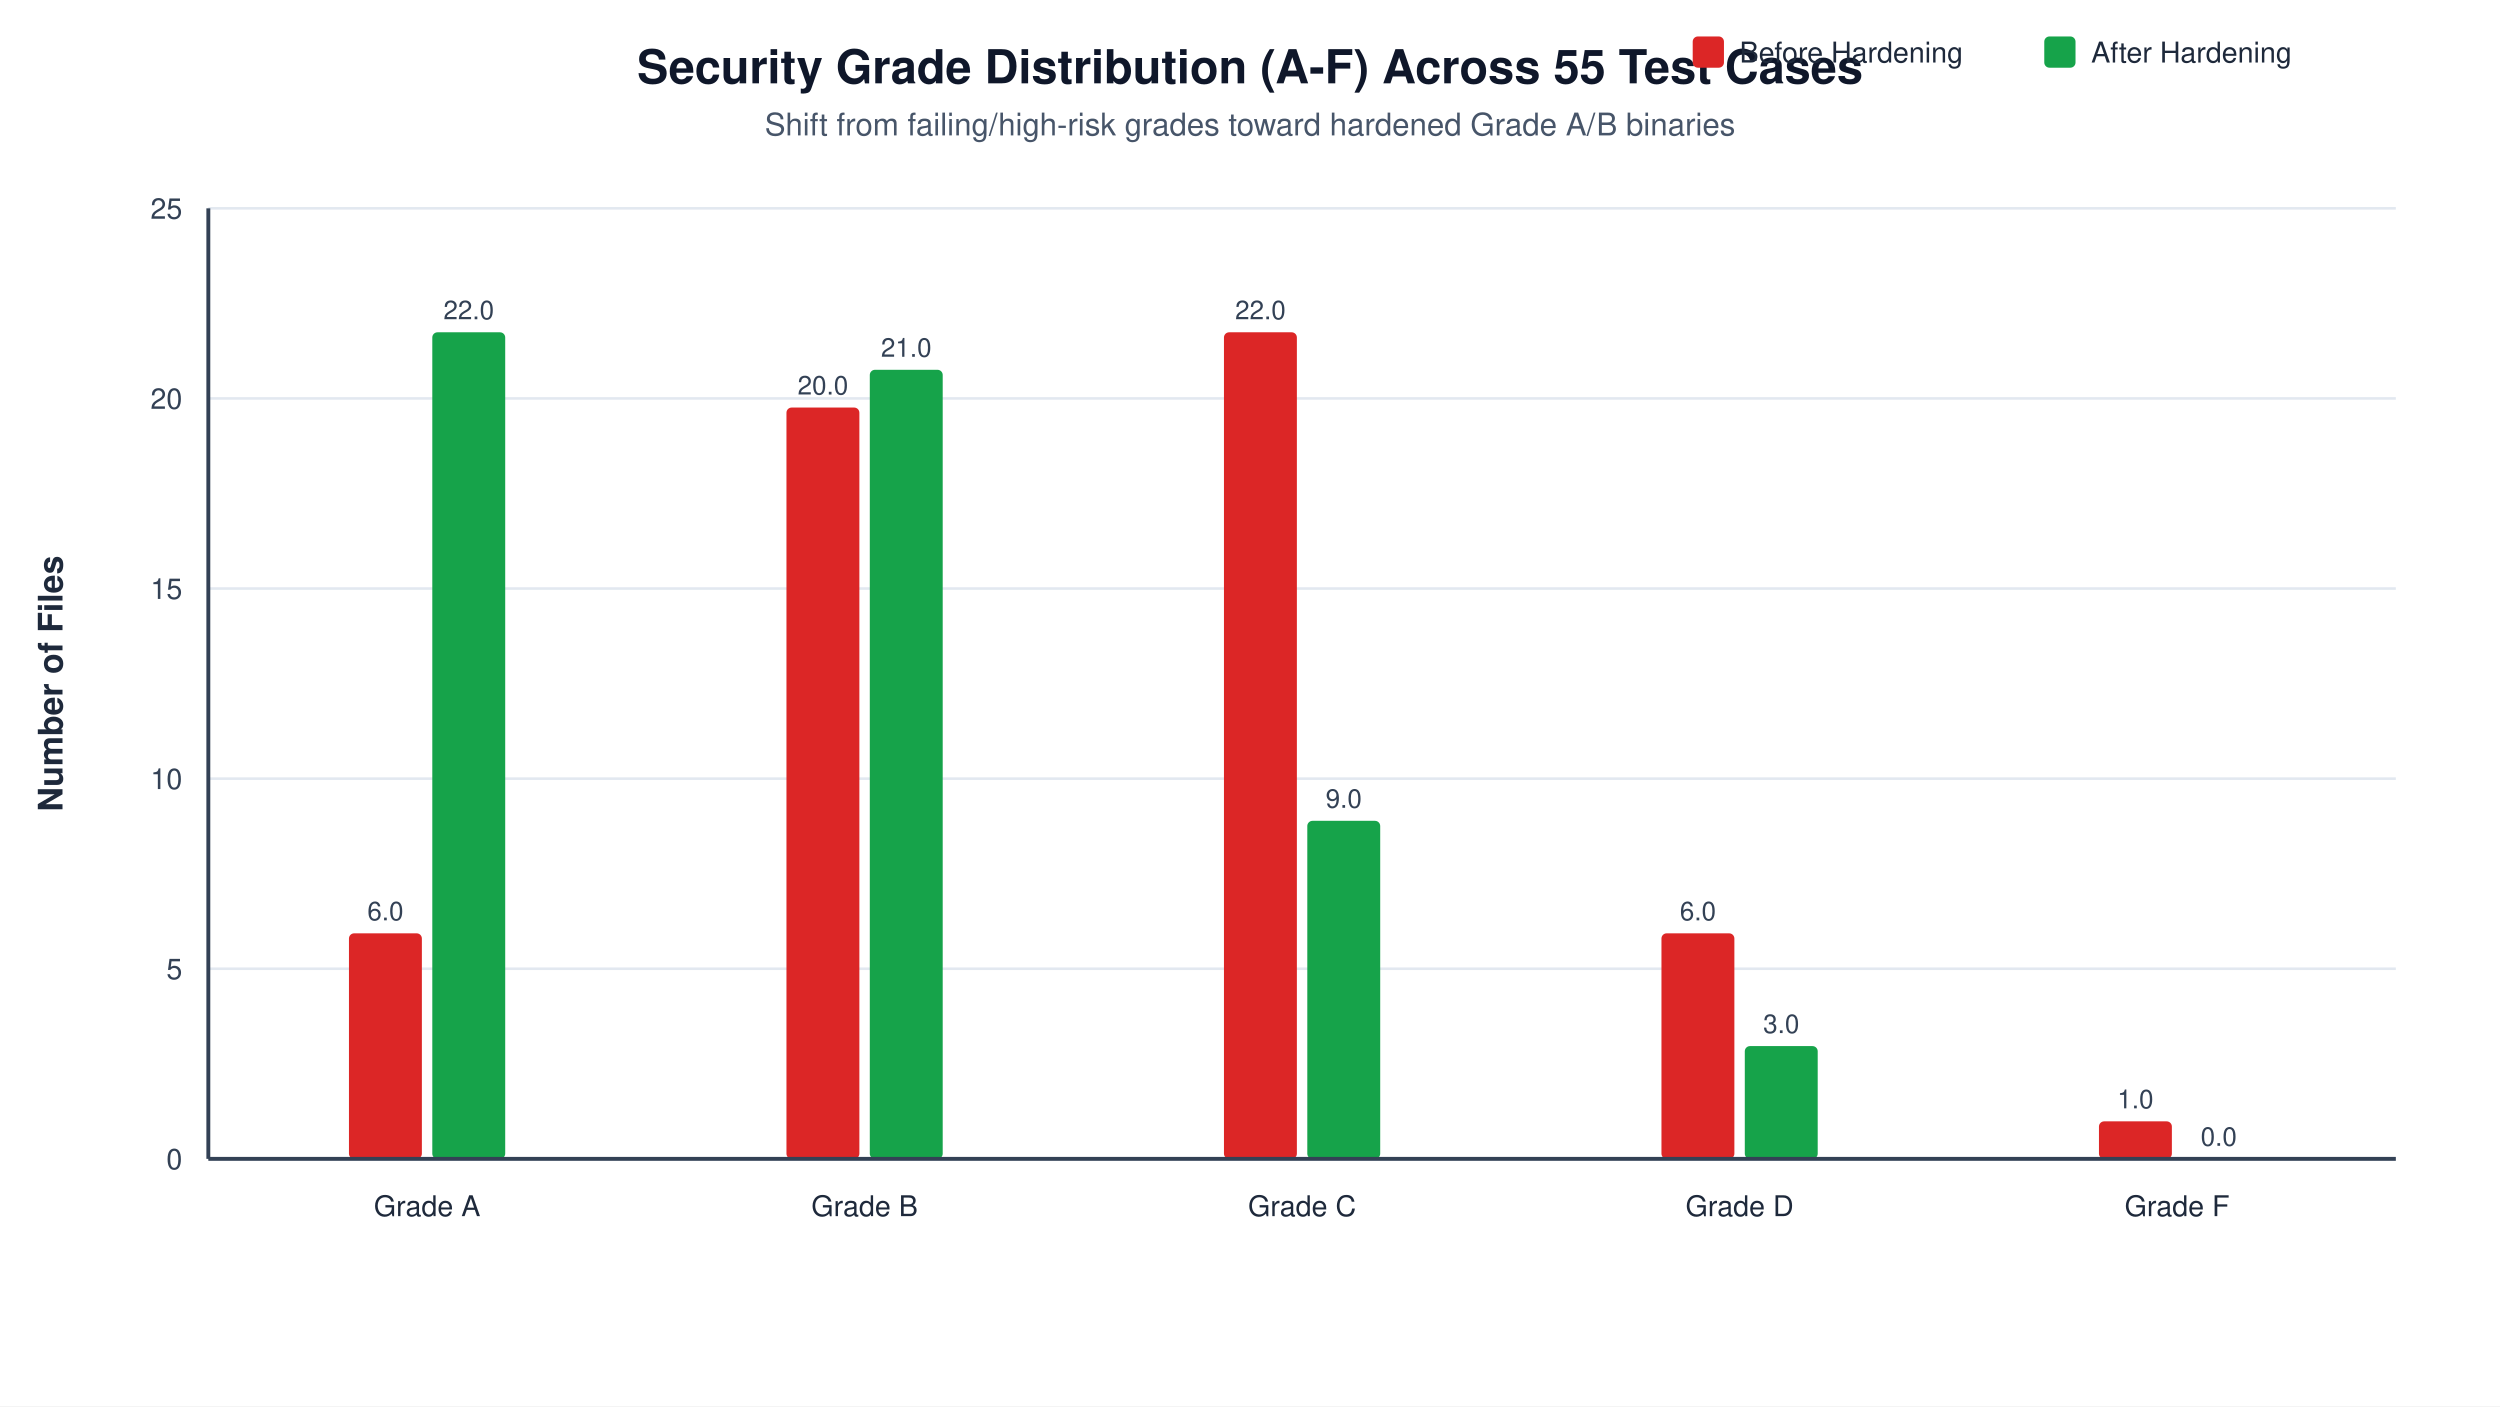
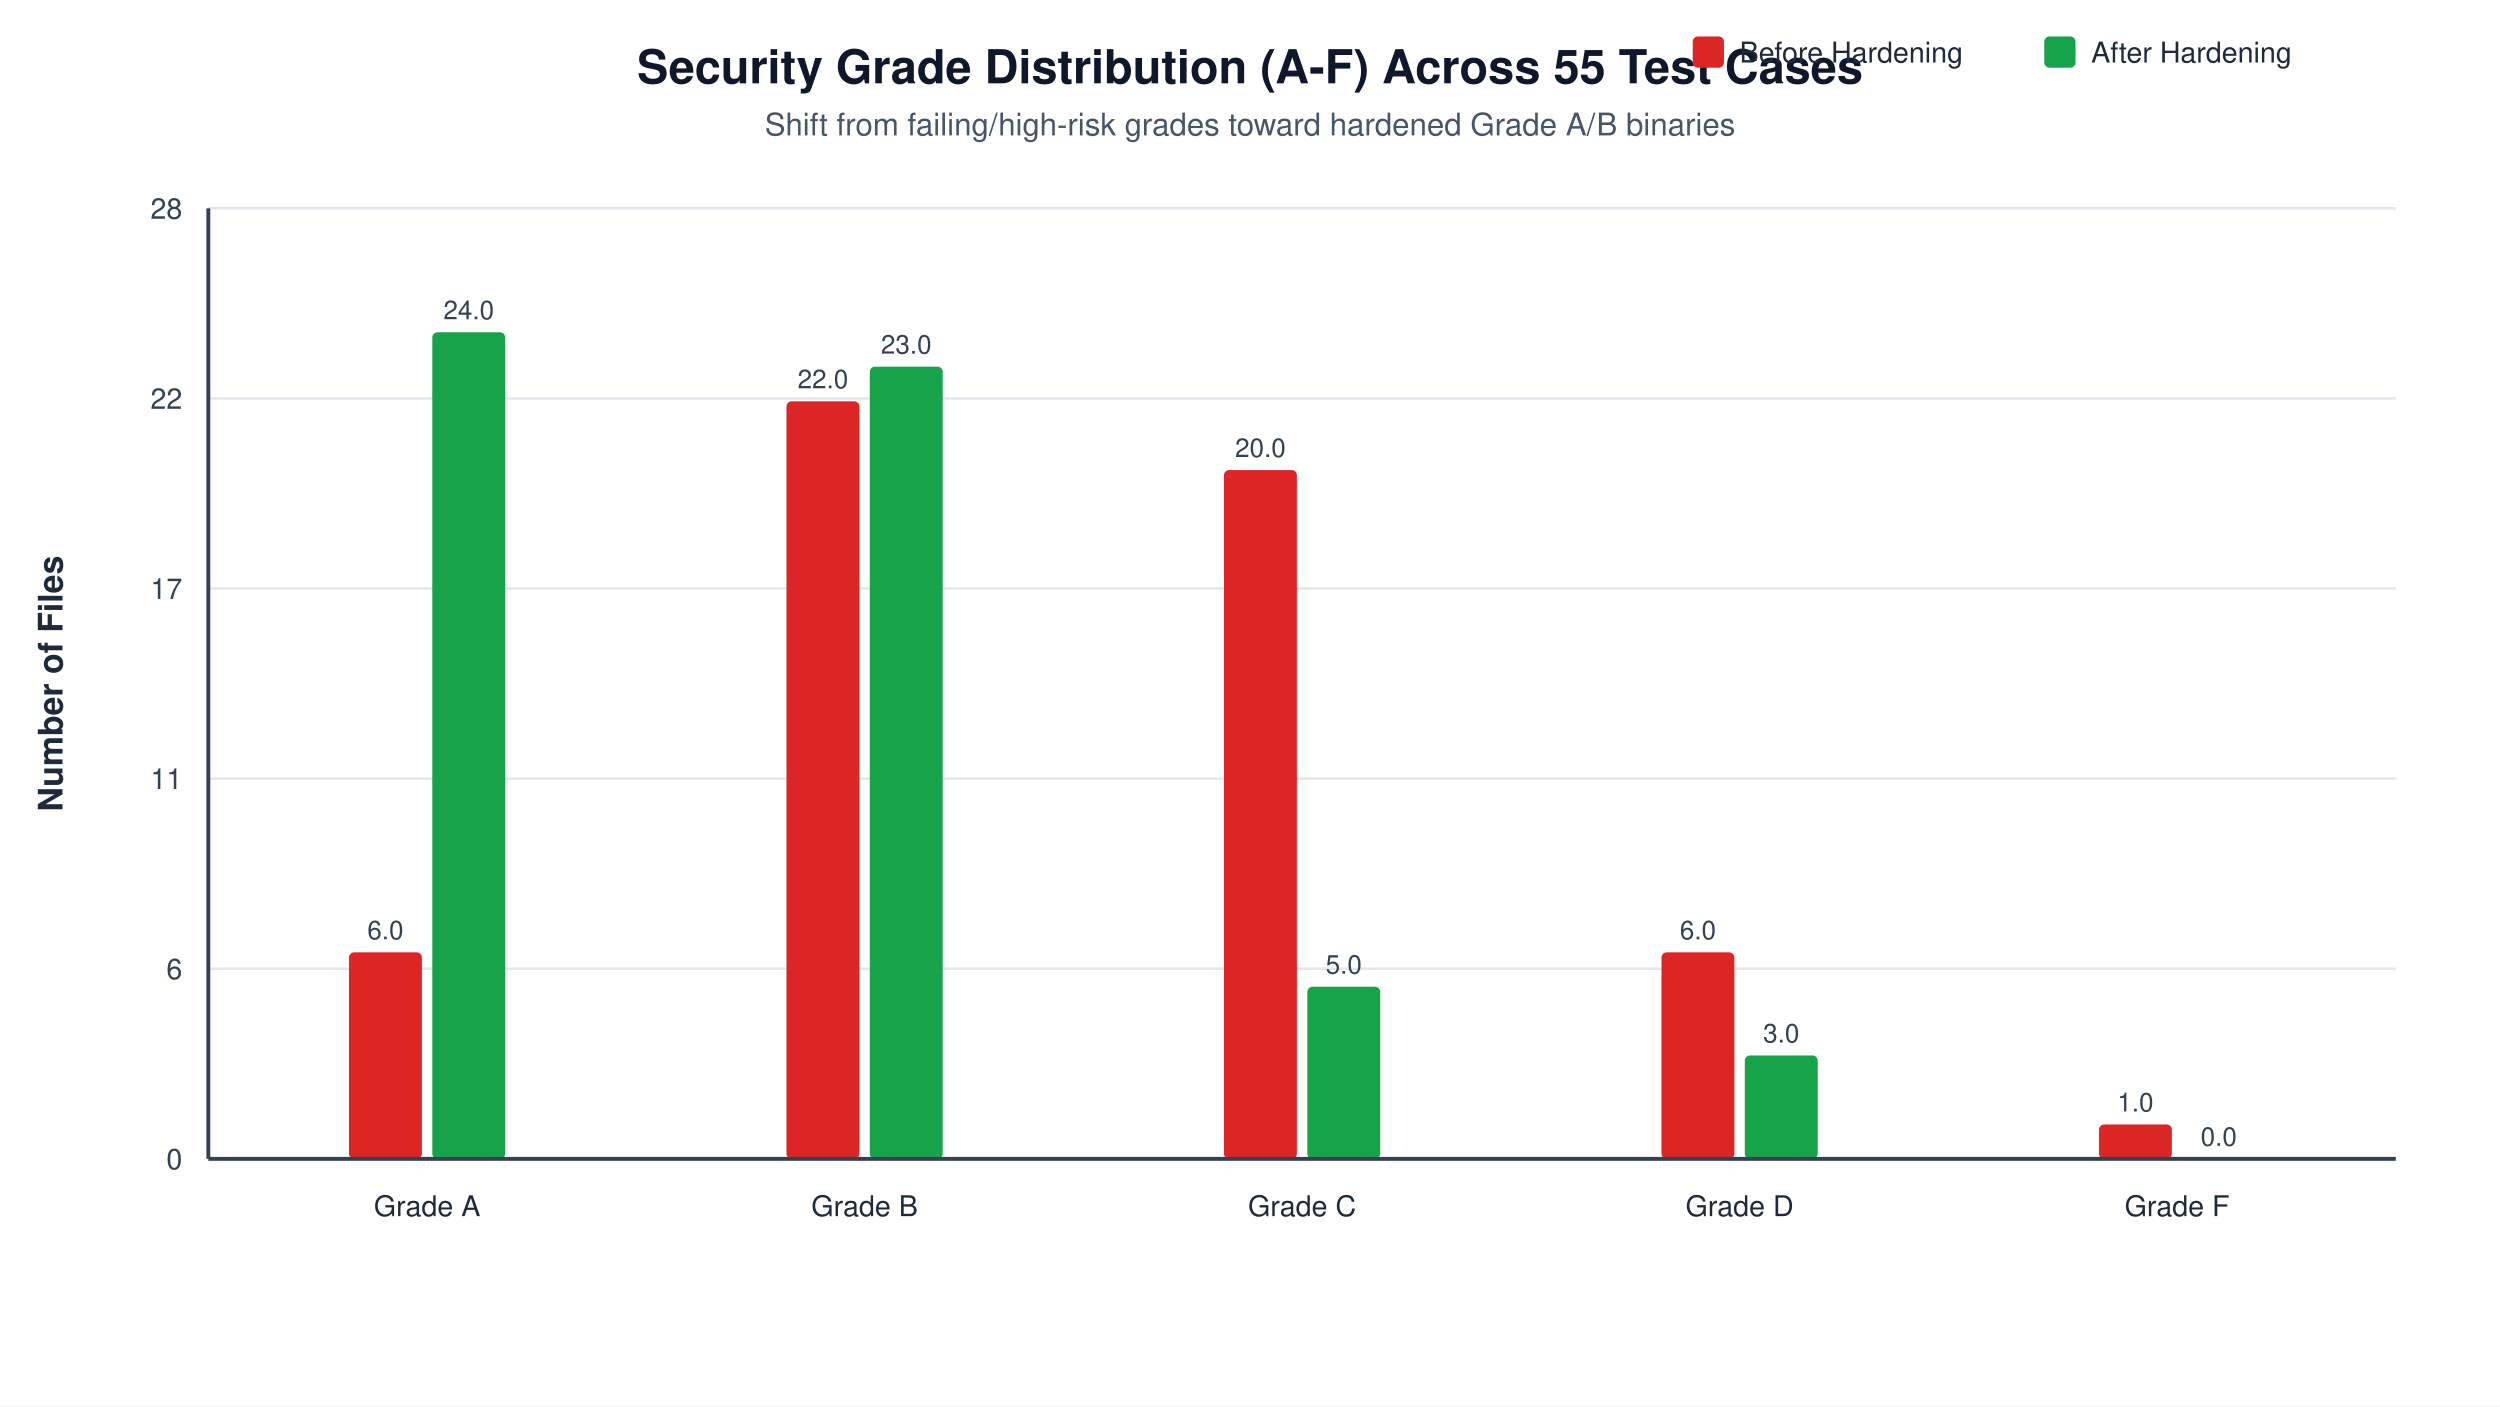
<svg xmlns="http://www.w3.org/2000/svg" width="960" height="540" viewBox="0 0 960 540">
  <rect width="100%" height="100%" fill="#ffffff" />
  <text x="480.0" y="32" text-anchor="middle" font-family="Helvetica,Arial,sans-serif" font-size="18" font-weight="bold" fill="#0f172a">Security Grade Distribution (A-F) Across 55 Test Cases</text>
  <text x="480.0" y="52" text-anchor="middle" font-family="Helvetica,Arial,sans-serif" font-size="12" fill="#475569">Shift from failing/high-risk grades toward hardened Grade A/B binaries</text>
  <rect x="650" y="14" width="12" height="12" fill="#dc2626" rx="2" />
  <text x="668" y="24" font-family="Helvetica,Arial,sans-serif" font-size="11" fill="#1e293b">Before Hardening</text>
  <rect x="785" y="14" width="12" height="12" fill="#16a34a" rx="2" />
  <text x="803" y="24" font-family="Helvetica,Arial,sans-serif" font-size="11" fill="#1e293b">After Hardening</text>
  <line x1="80" y1="445.0" x2="920" y2="445.0" stroke="#e2e8f0" />
  <text x="70" y="449.0" text-anchor="end" font-family="Helvetica,Arial,sans-serif" font-size="11" fill="#334155">0</text>
  <line x1="80" y1="372.0" x2="920" y2="372.0" stroke="#e2e8f0" />
-   <text x="70" y="376.0" text-anchor="end" font-family="Helvetica,Arial,sans-serif" font-size="11" fill="#334155">5</text>
+   <text x="70" y="376.0" text-anchor="end" font-family="Helvetica,Arial,sans-serif" font-size="11" fill="#334155">6</text>
  <line x1="80" y1="299.0" x2="920" y2="299.0" stroke="#e2e8f0" />
-   <text x="70" y="303.0" text-anchor="end" font-family="Helvetica,Arial,sans-serif" font-size="11" fill="#334155">10</text>
+   <text x="70" y="303.0" text-anchor="end" font-family="Helvetica,Arial,sans-serif" font-size="11" fill="#334155">11</text>
  <line x1="80" y1="226.0" x2="920" y2="226.0" stroke="#e2e8f0" />
-   <text x="70" y="230.0" text-anchor="end" font-family="Helvetica,Arial,sans-serif" font-size="11" fill="#334155">15</text>
+   <text x="70" y="230.0" text-anchor="end" font-family="Helvetica,Arial,sans-serif" font-size="11" fill="#334155">17</text>
  <line x1="80" y1="153.0" x2="920" y2="153.0" stroke="#e2e8f0" />
-   <text x="70" y="157.0" text-anchor="end" font-family="Helvetica,Arial,sans-serif" font-size="11" fill="#334155">20</text>
+   <text x="70" y="157.0" text-anchor="end" font-family="Helvetica,Arial,sans-serif" font-size="11" fill="#334155">22</text>
  <line x1="80" y1="80.0" x2="920" y2="80.0" stroke="#e2e8f0" />
-   <text x="70" y="84.0" text-anchor="end" font-family="Helvetica,Arial,sans-serif" font-size="11" fill="#334155">25</text>
-   <rect x="134.0" y="358.4" width="28.0" height="86.6" fill="#dc2626" rx="2" />
-   <text x="148.0" y="353.4" text-anchor="middle" font-family="Helvetica,Arial,sans-serif" font-size="10" fill="#334155">6.0</text>
+   <text x="70" y="84.0" text-anchor="end" font-family="Helvetica,Arial,sans-serif" font-size="11" fill="#334155">28</text>
+   <rect x="134.0" y="365.7" width="28.0" height="79.3" fill="#dc2626" rx="2" />
+   <text x="148.0" y="360.7" text-anchor="middle" font-family="Helvetica,Arial,sans-serif" font-size="10" fill="#334155">6.0</text>
  <rect x="166.0" y="127.6" width="28.0" height="317.4" fill="#16a34a" rx="2" />
-   <text x="180.0" y="122.6" text-anchor="middle" font-family="Helvetica,Arial,sans-serif" font-size="10" fill="#334155">22.0</text>
+   <text x="180.0" y="122.6" text-anchor="middle" font-family="Helvetica,Arial,sans-serif" font-size="10" fill="#334155">24.0</text>
  <text x="164.0" y="467" text-anchor="middle" font-family="Helvetica,Arial,sans-serif" font-size="11" fill="#1e293b">Grade A</text>
-   <rect x="302.0" y="156.5" width="28.0" height="288.5" fill="#dc2626" rx="2" />
-   <text x="316.0" y="151.5" text-anchor="middle" font-family="Helvetica,Arial,sans-serif" font-size="10" fill="#334155">20.0</text>
-   <rect x="334.0" y="142.0" width="28.0" height="303.0" fill="#16a34a" rx="2" />
-   <text x="348.0" y="137.0" text-anchor="middle" font-family="Helvetica,Arial,sans-serif" font-size="10" fill="#334155">21.0</text>
+   <rect x="302.0" y="154.1" width="28.0" height="290.9" fill="#dc2626" rx="2" />
+   <text x="316.0" y="149.1" text-anchor="middle" font-family="Helvetica,Arial,sans-serif" font-size="10" fill="#334155">22.0</text>
+   <rect x="334.0" y="140.8" width="28.0" height="304.2" fill="#16a34a" rx="2" />
+   <text x="348.0" y="135.8" text-anchor="middle" font-family="Helvetica,Arial,sans-serif" font-size="10" fill="#334155">23.0</text>
  <text x="332.0" y="467" text-anchor="middle" font-family="Helvetica,Arial,sans-serif" font-size="11" fill="#1e293b">Grade B</text>
-   <rect x="470.0" y="127.6" width="28.0" height="317.4" fill="#dc2626" rx="2" />
-   <text x="484.0" y="122.6" text-anchor="middle" font-family="Helvetica,Arial,sans-serif" font-size="10" fill="#334155">22.0</text>
-   <rect x="502.0" y="315.2" width="28.0" height="129.8" fill="#16a34a" rx="2" />
-   <text x="516.0" y="310.2" text-anchor="middle" font-family="Helvetica,Arial,sans-serif" font-size="10" fill="#334155">9.0</text>
+   <rect x="470.0" y="180.5" width="28.0" height="264.5" fill="#dc2626" rx="2" />
+   <text x="484.0" y="175.5" text-anchor="middle" font-family="Helvetica,Arial,sans-serif" font-size="10" fill="#334155">20.0</text>
+   <rect x="502.0" y="378.9" width="28.0" height="66.1" fill="#16a34a" rx="2" />
+   <text x="516.0" y="373.9" text-anchor="middle" font-family="Helvetica,Arial,sans-serif" font-size="10" fill="#334155">5.0</text>
  <text x="500.0" y="467" text-anchor="middle" font-family="Helvetica,Arial,sans-serif" font-size="11" fill="#1e293b">Grade C</text>
-   <rect x="638.0" y="358.4" width="28.0" height="86.6" fill="#dc2626" rx="2" />
-   <text x="652.0" y="353.4" text-anchor="middle" font-family="Helvetica,Arial,sans-serif" font-size="10" fill="#334155">6.0</text>
-   <rect x="670.0" y="401.7" width="28.0" height="43.3" fill="#16a34a" rx="2" />
-   <text x="684.0" y="396.7" text-anchor="middle" font-family="Helvetica,Arial,sans-serif" font-size="10" fill="#334155">3.0</text>
+   <rect x="638.0" y="365.7" width="28.0" height="79.3" fill="#dc2626" rx="2" />
+   <text x="652.0" y="360.7" text-anchor="middle" font-family="Helvetica,Arial,sans-serif" font-size="10" fill="#334155">6.0</text>
+   <rect x="670.0" y="405.3" width="28.0" height="39.7" fill="#16a34a" rx="2" />
+   <text x="684.0" y="400.3" text-anchor="middle" font-family="Helvetica,Arial,sans-serif" font-size="10" fill="#334155">3.0</text>
  <text x="668.0" y="467" text-anchor="middle" font-family="Helvetica,Arial,sans-serif" font-size="11" fill="#1e293b">Grade D</text>
-   <rect x="806.0" y="430.6" width="28.0" height="14.4" fill="#dc2626" rx="2" />
-   <text x="820.0" y="425.6" text-anchor="middle" font-family="Helvetica,Arial,sans-serif" font-size="10" fill="#334155">1.0</text>
+   <rect x="806.0" y="431.8" width="28.0" height="13.2" fill="#dc2626" rx="2" />
+   <text x="820.0" y="426.8" text-anchor="middle" font-family="Helvetica,Arial,sans-serif" font-size="10" fill="#334155">1.0</text>
  <rect x="838.0" y="445.0" width="28.0" height="0.0" fill="#16a34a" rx="2" />
  <text x="852.0" y="440.0" text-anchor="middle" font-family="Helvetica,Arial,sans-serif" font-size="10" fill="#334155">0.0</text>
  <text x="836.0" y="467" text-anchor="middle" font-family="Helvetica,Arial,sans-serif" font-size="11" fill="#1e293b">Grade F</text>
  <line x1="80" y1="80" x2="80" y2="445" stroke="#334155" stroke-width="1.5" />
  <line x1="80" y1="445" x2="920" y2="445" stroke="#334155" stroke-width="1.5" />
  <text x="24" y="262.5" text-anchor="middle" font-family="Helvetica,Arial,sans-serif" font-size="13" font-weight="bold" fill="#1e293b" transform="rotate(-90 24 262.5)">Number of Files</text>
</svg>
